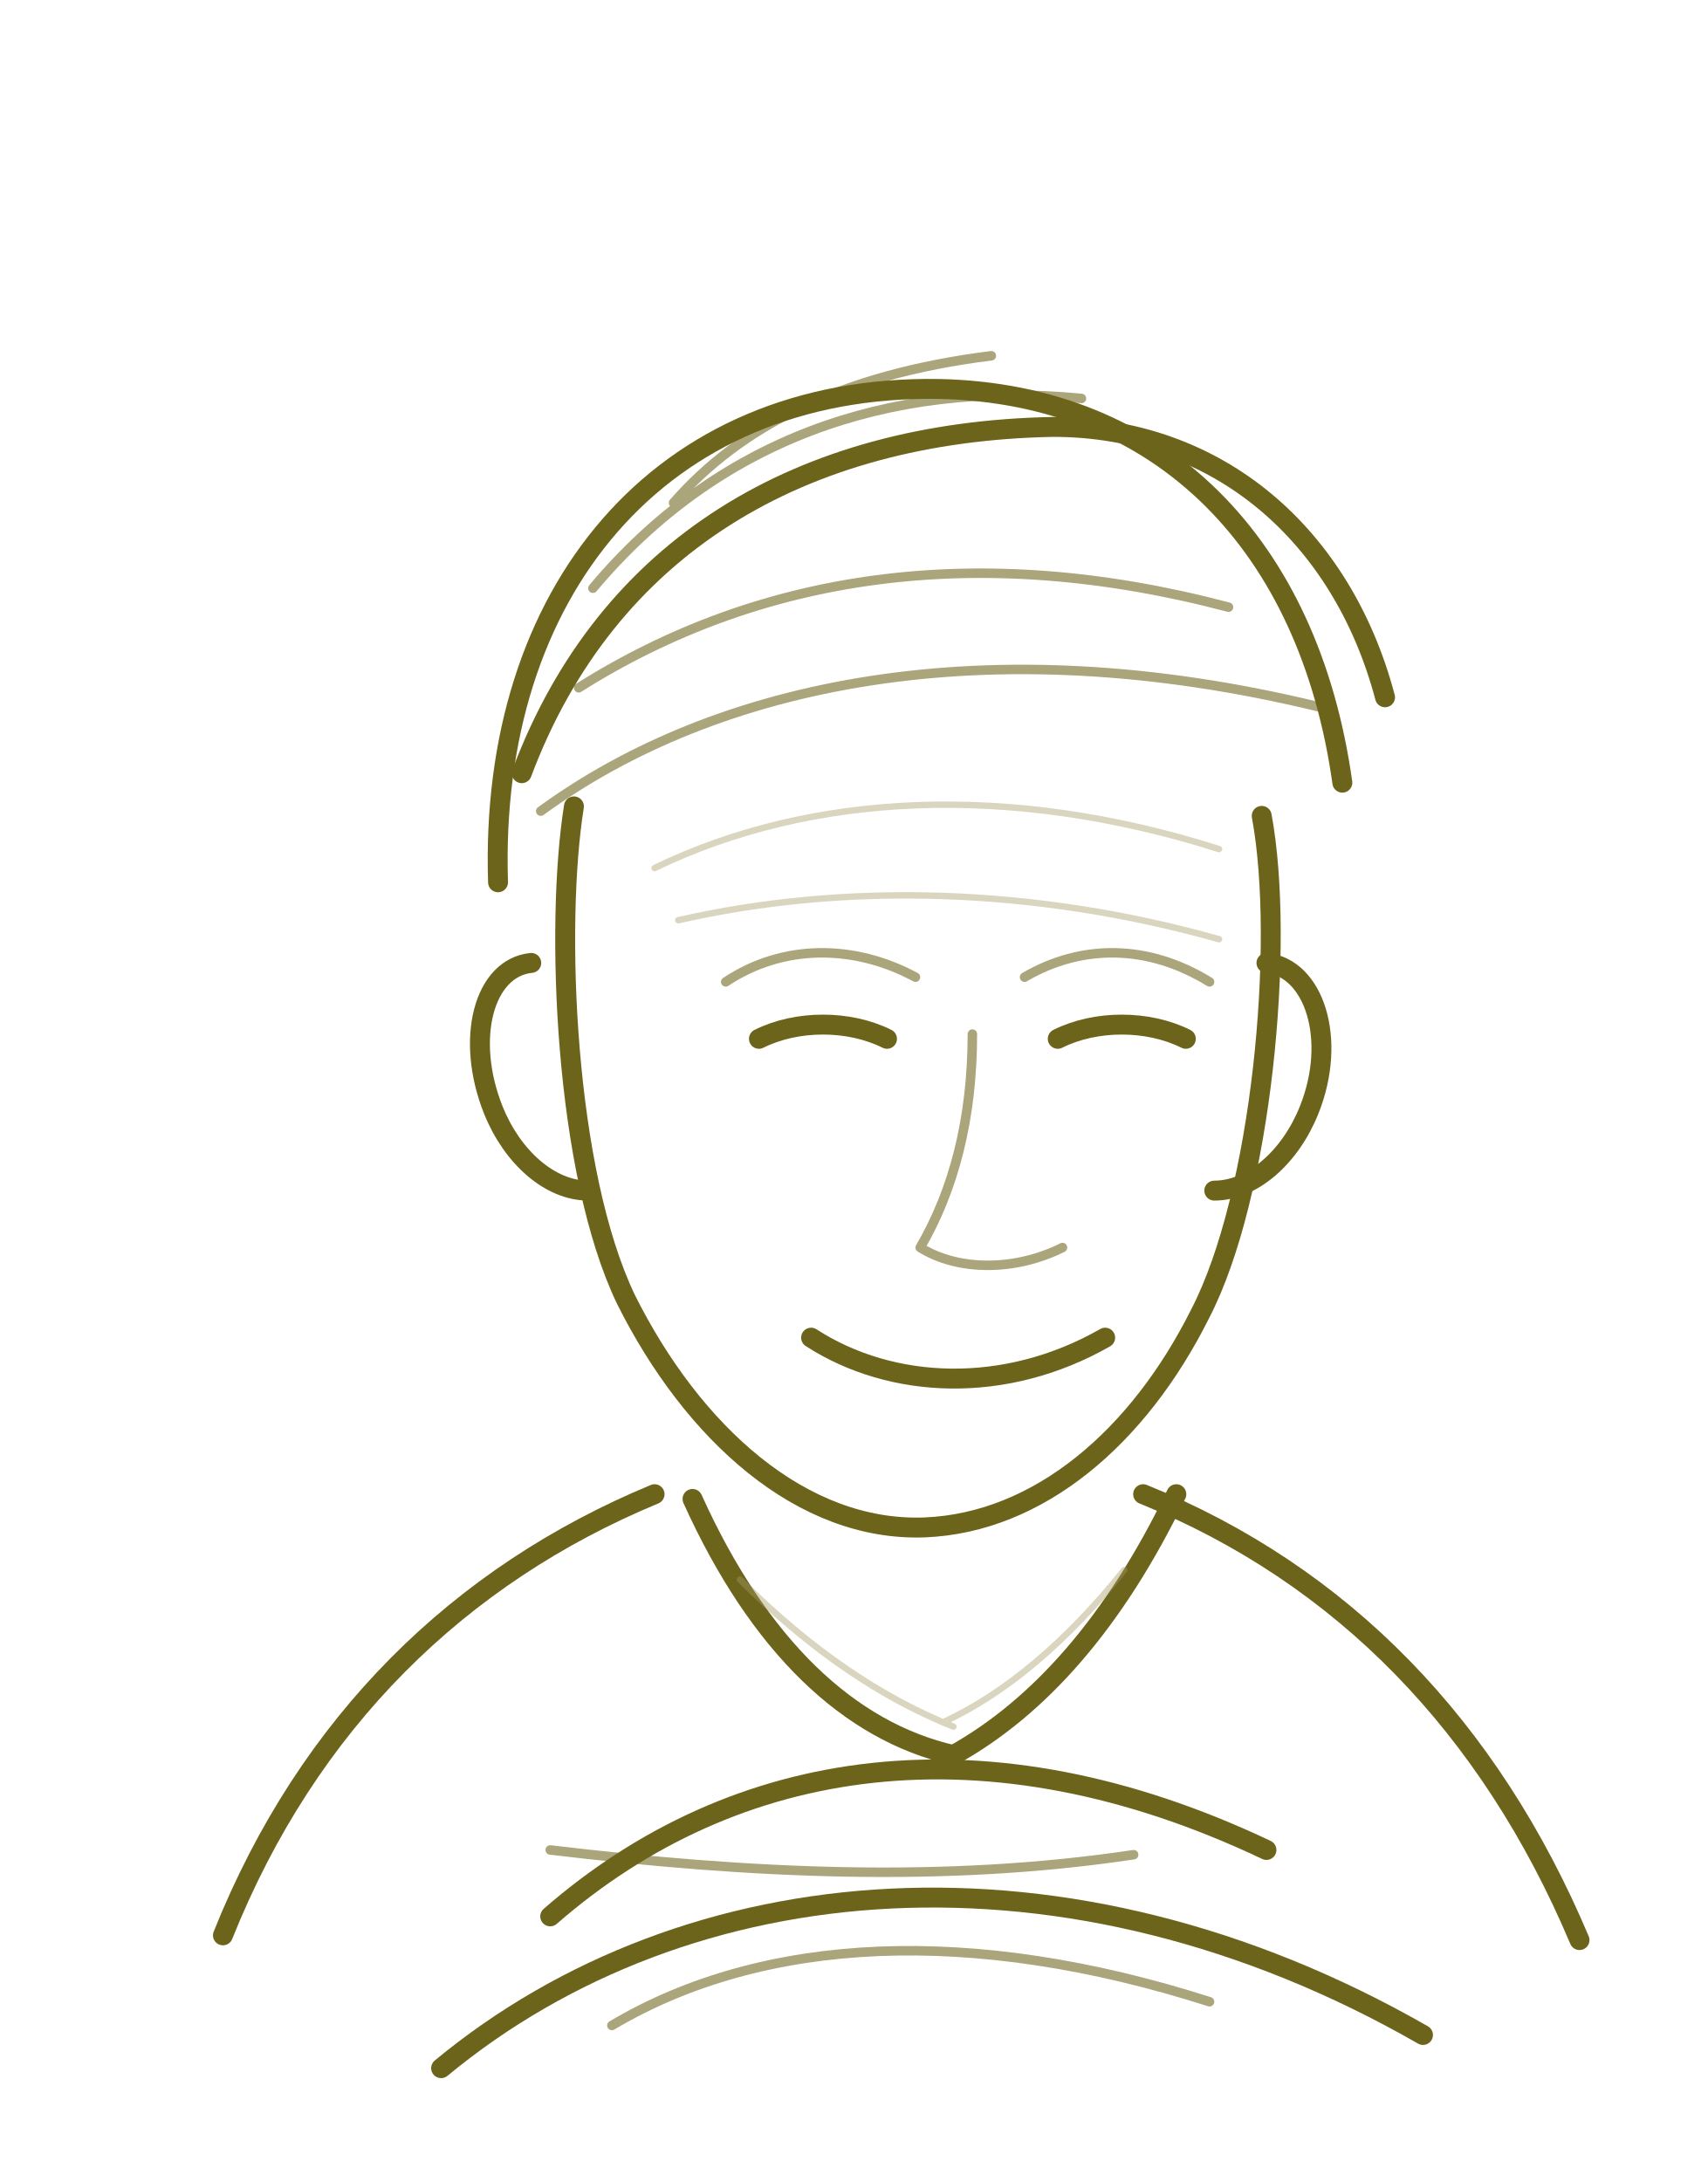
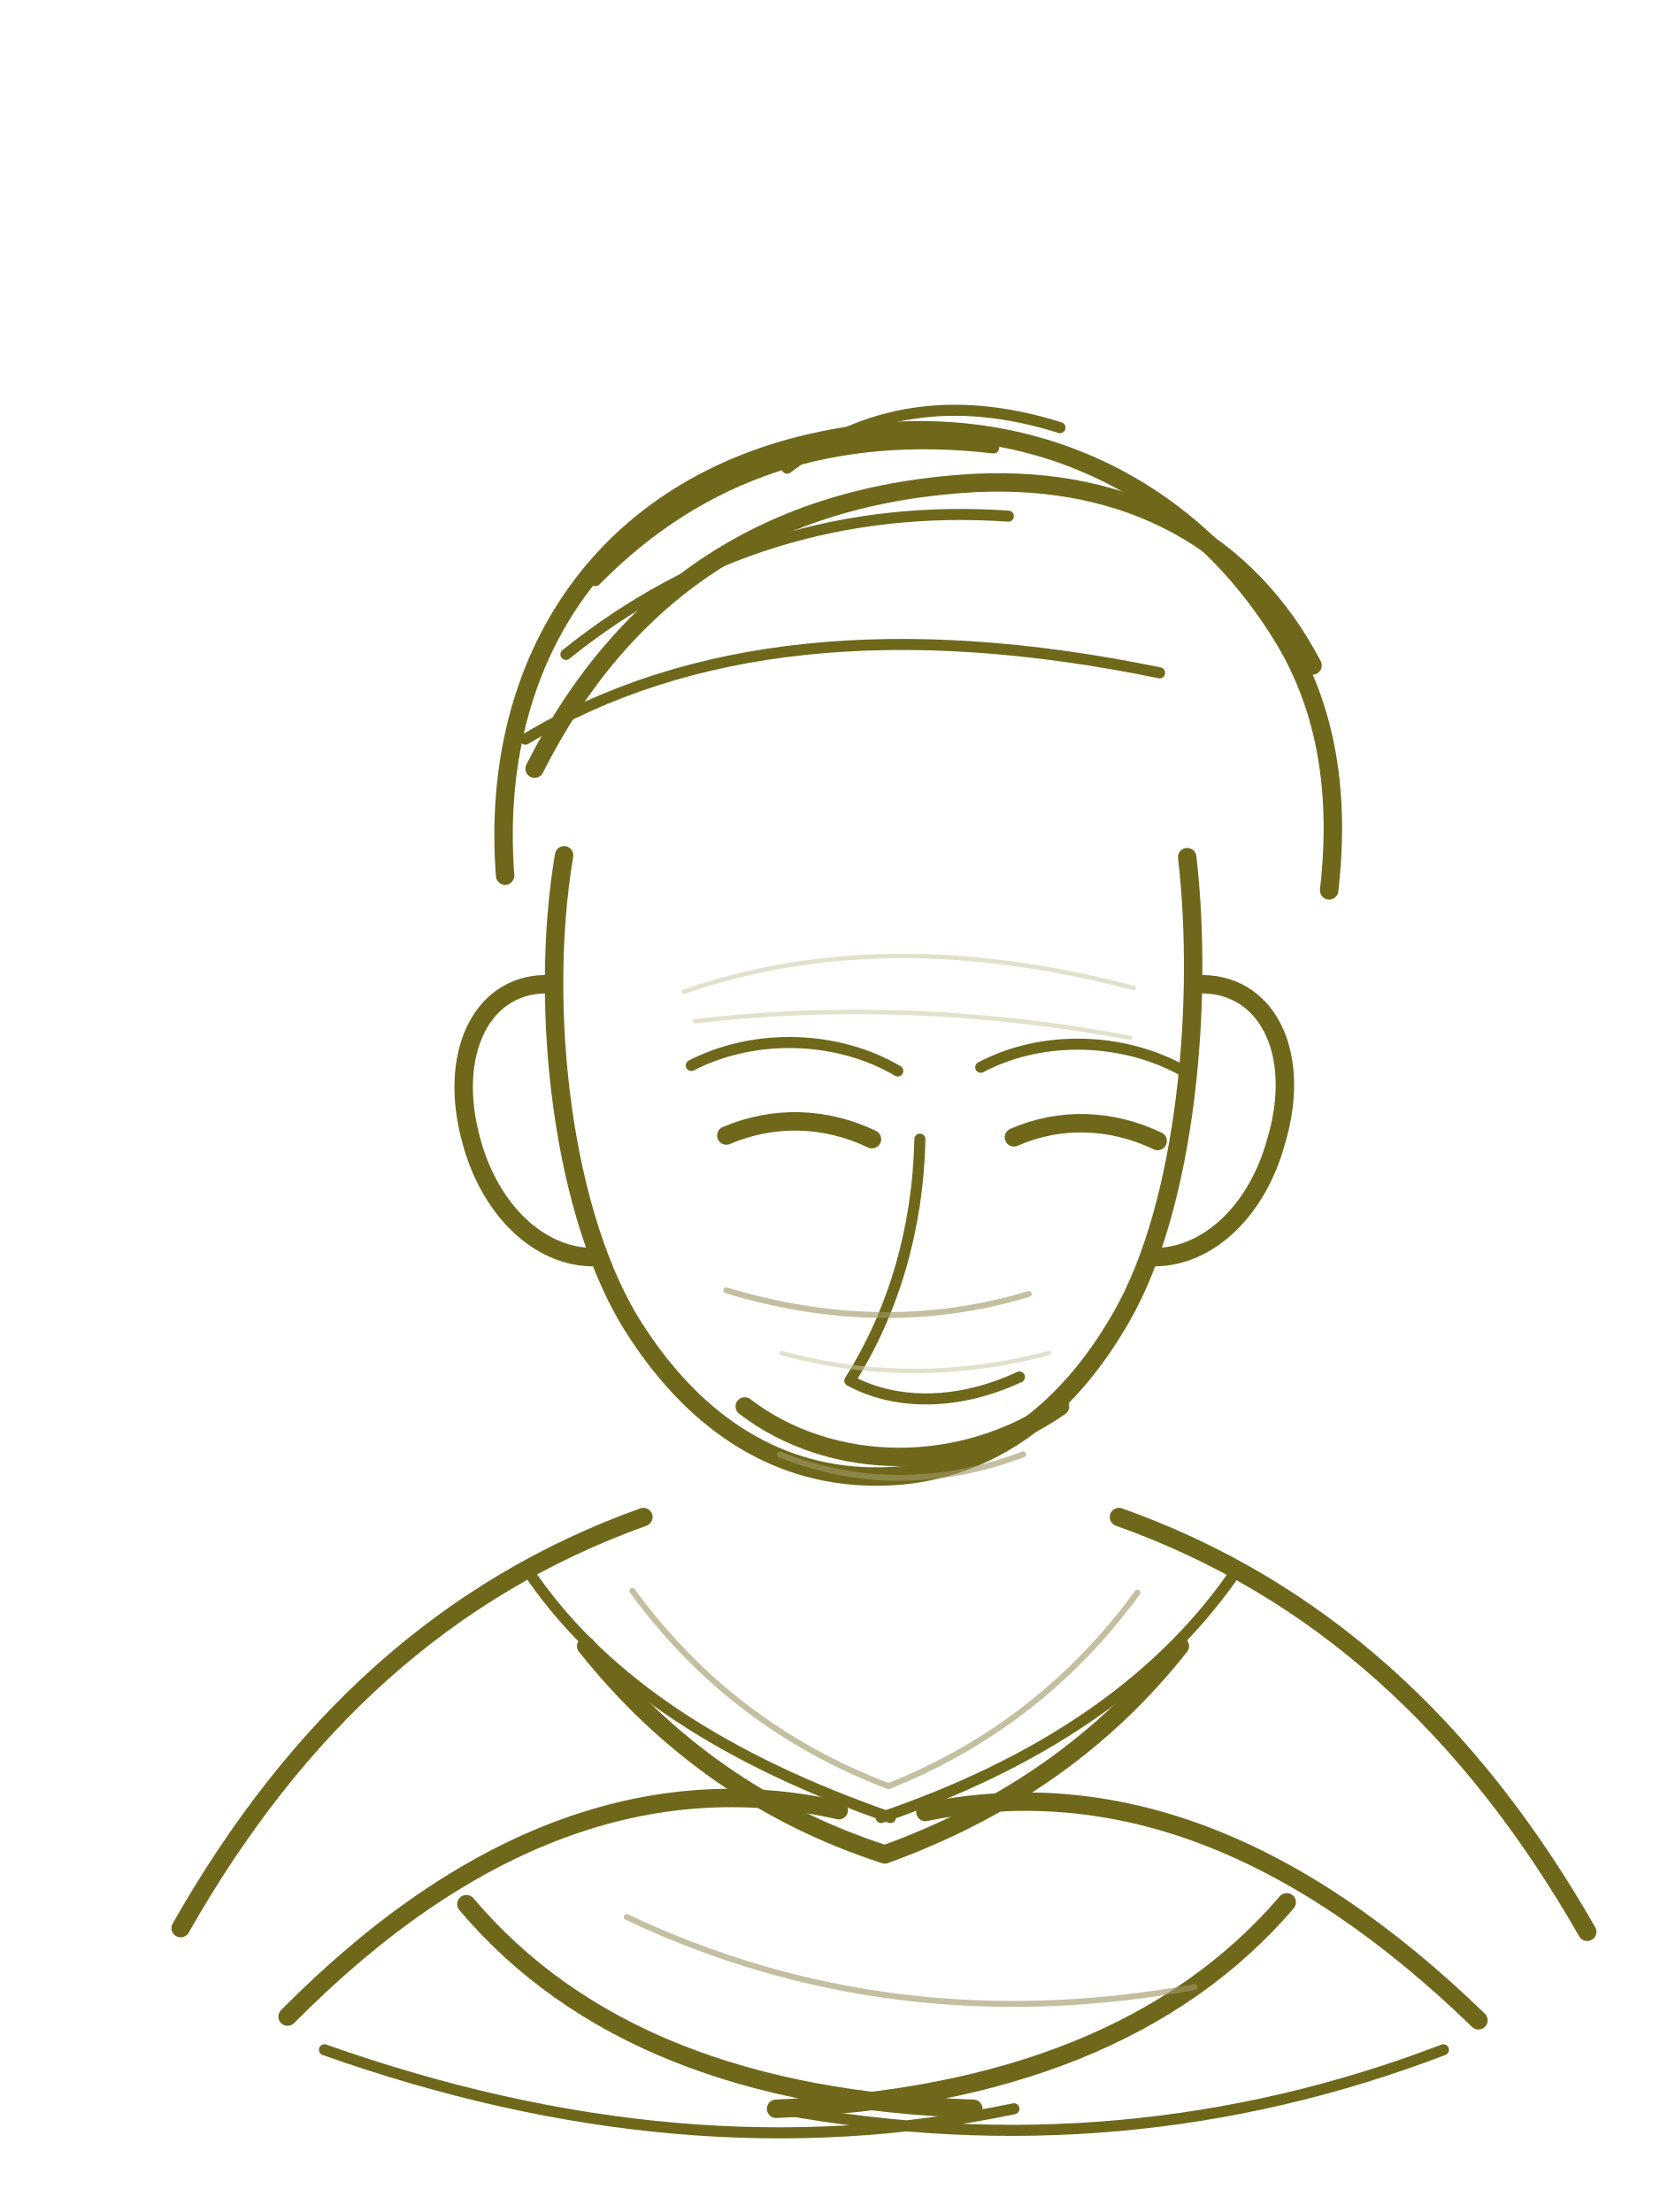
- <svg xmlns="http://www.w3.org/2000/svg" viewBox="0 0 360 460" role="img" aria-labelledby="title desc">
+ <svg xmlns="http://www.w3.org/2000/svg" width="900" height="1200" viewBox="0 0 900 1200" role="img" aria-labelledby="title desc">
  <defs>
    <style>
-       .line{fill:none;stroke:#6d641c;stroke-width:4.2;stroke-linecap:round;stroke-linejoin:round}
-       .thin{fill:none;stroke:#6d641c;stroke-width:2;stroke-linecap:round;stroke-linejoin:round;opacity:.58}
-       .soft{fill:none;stroke:#a49c65;stroke-width:1.35;stroke-linecap:round;stroke-linejoin:round;opacity:.42}
+       .bold{fill:none;stroke:#6f681b;stroke-width:10;stroke-linecap:round;stroke-linejoin:round}
+       .line{fill:none;stroke:#6f681b;stroke-width:6;stroke-linecap:round;stroke-linejoin:round}
+       .thin{fill:none;stroke:#9e9866;stroke-width:3.2;stroke-linecap:round;stroke-linejoin:round;opacity:.62}
+       .shade{fill:none;stroke:#cbc5a1;stroke-width:2.4;stroke-linecap:round;stroke-linejoin:round;opacity:.54}
    </style>
  </defs>
-   <path class="line" d="M105 186c-2-61 34-105 93-104 47 1 78 33 85 83" />
-   <path class="line" d="M110 163c18-48 59-72 112-73 35 0 61 23 70 57" />
-   <path class="thin" d="M125 124c26-31 62-44 103-40M122 145c38-24 84-31 137-17M114 171c37-27 94-39 164-22M142 106c14-16 35-27 67-31" />
-   <path class="line" d="M121 170c-4 25-2 77 11 104 14 28 37 49 63 48 24-1 45-19 58-45 13-25 18-78 13-105" />
-   <path class="line" d="M112 203c-10 1-14 16-8 31 4 10 12 17 20 17M267 203c10 1 15 16 9 31-4 10-12 17-20 17" />
-   <path class="thin" d="M153 207c12-8 27-8 40-1M216 206c12-7 26-7 39 1" />
-   <path class="line" d="M160 219c8-4 19-4 27 0M223 219c8-4 19-4 27 0" />
-   <path class="thin" d="M205 218c0 18-4 33-11 45 8 5 20 5 30 0" />
-   <path class="line" d="M171 282c17 11 41 12 62 0" />
-   <path class="line" d="M138 315c-41 17-73 48-91 93M241 315c42 17 73 49 92 94" />
-   <path class="line" d="M116 404c39-34 92-42 151-14" />
-   <path class="line" d="M93 436c52-43 132-50 207-7" />
-   <path class="line" d="M146 316c14 31 33 49 55 54 18-10 34-28 47-55" />
-   <path class="thin" d="M116 390c42 5 83 7 123 1M129 427c32-19 76-21 126-5" />
-   <path class="soft" d="M138 183c33-16 75-18 119-4M143 194c35-8 75-7 114 4M156 333c15 15 30 25 45 31M237 331c-12 15-25 26-38 32" />
+   <g transform="translate(38 28)">
+     <path class="bold" d="M236 447c-9-119 55-212 172-236 101-21 195 18 249 105 25 40 32 87 26 139" />
+     <path class="bold" d="M252 389c49-97 128-149 239-155 84-4 148 32 183 99" />
+     <path class="line" d="M269 327c71-57 152-81 240-75M247 373c88-53 203-65 344-36M285 287c58-59 130-82 216-72M389 226c42-32 91-40 148-22" />
+     <path class="bold" d="M268 436c-14 83-1 197 39 258 33 51 78 80 133 79 55-1 99-32 130-86 36-62 45-173 36-250" />
+     <path class="bold" d="M261 506c-37-2-57 37-43 86 10 36 36 62 66 62M611 506c38-2 58 37 43 86-10 36-36 62-66 62" />
+     <path class="line" d="M337 550c35-18 80-16 112 3M494 551c34-18 78-16 110 2" />
+     <path class="bold" d="M356 588c26-11 54-10 79 2M512 589c25-11 53-10 78 2" />
+     <path class="line" d="M461 590c-1 48-14 93-38 131 26 14 60 13 92-2" />
+     <path class="bold" d="M366 735c47 36 118 37 171 0" />
+     <path class="thin" d="M385 761c42 17 87 17 132 0M356 672c56 17 111 18 164 2" />
+     <path class="bold" d="M311 795c-106 38-188 112-251 223M569 795c107 38 190 113 254 225" />
+     <path class="bold" d="M280 865c43 54 97 92 162 113 66-24 119-61 160-113" />
+     <path class="line" d="M251 828c40 57 105 99 194 130M630 828c-41 58-105 101-190 130" />
+     <path class="bold" d="M118 1066c97-98 197-135 299-112M764 1068c-99-96-198-134-300-113" />
+     <path class="bold" d="M215 1005c60 71 152 107 275 111M660 1004c-60 70-153 107-277 112" />
+     <path class="line" d="M138 1084c130 46 254 57 374 32M745 1084c-115 44-235 55-360 32" />
+     <path class="thin" d="M305 835c35 48 81 84 139 106M579 836c-35 48-80 83-135 105M302 1012c95 45 198 58 308 38" />
+     <path class="shade" d="M333 510c72-25 153-26 244-2M339 526c77-9 156-6 236 9M386 706c47 13 96 13 145 0" />
+   </g>
</svg>
